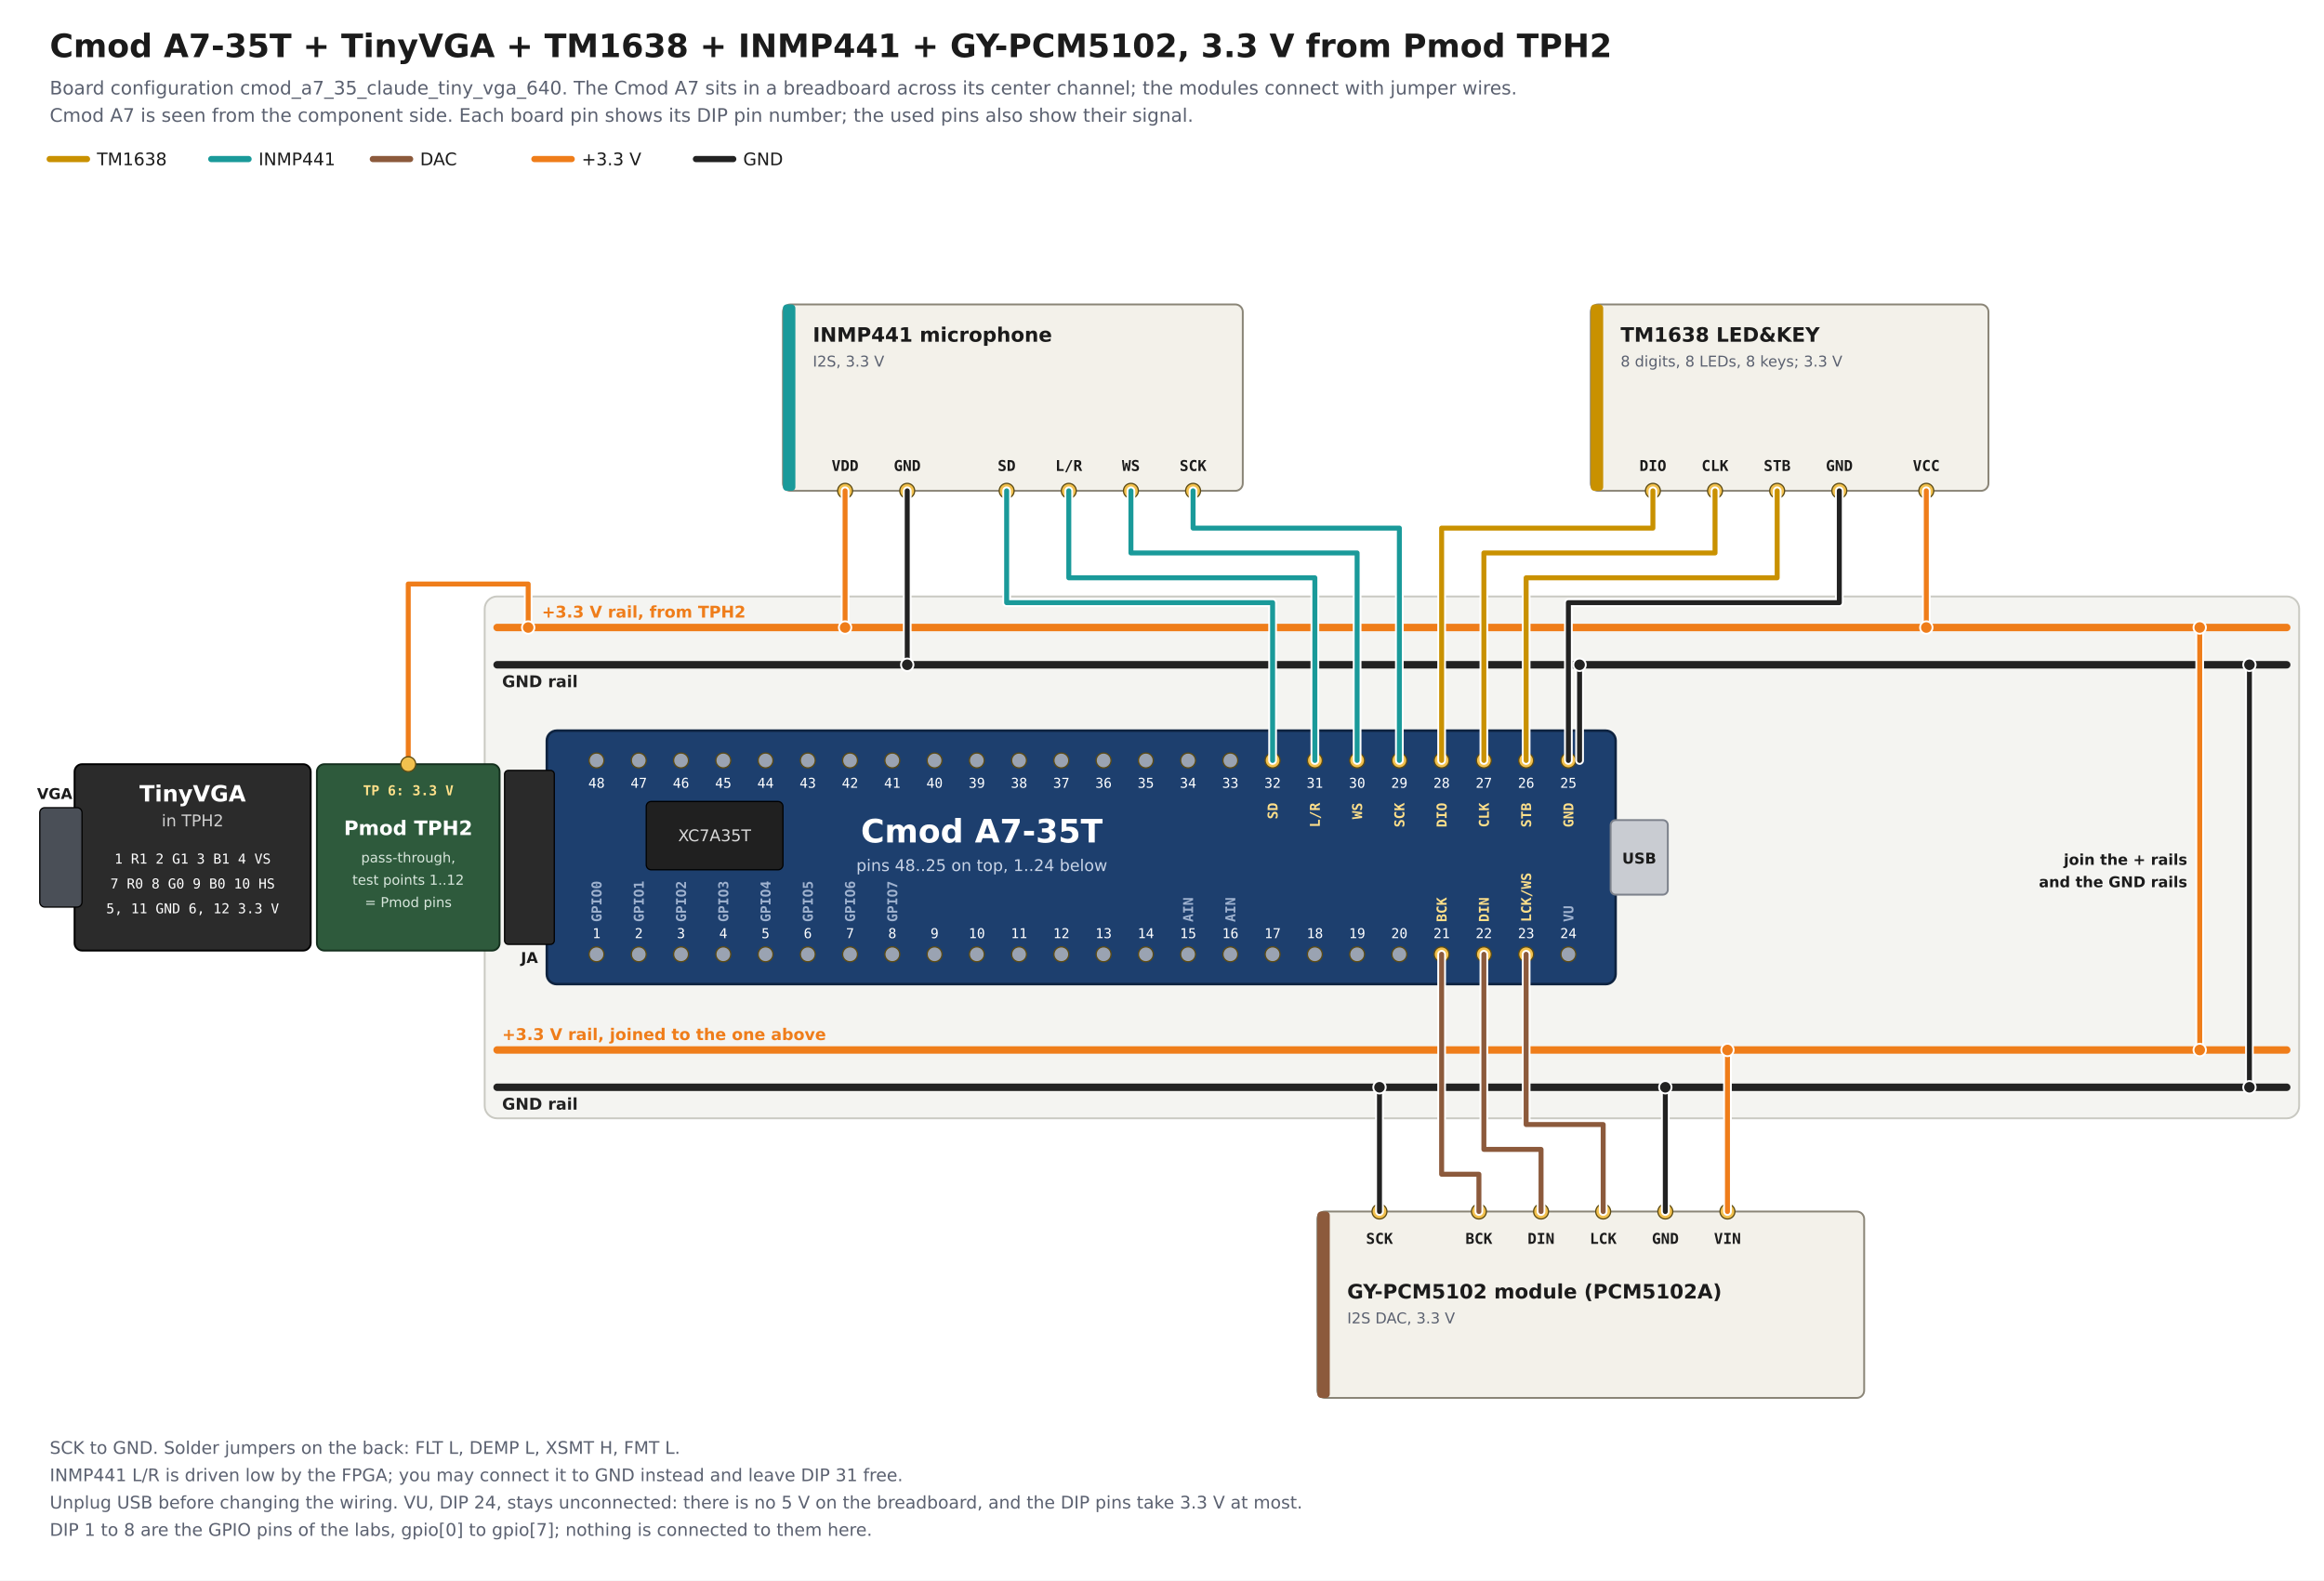
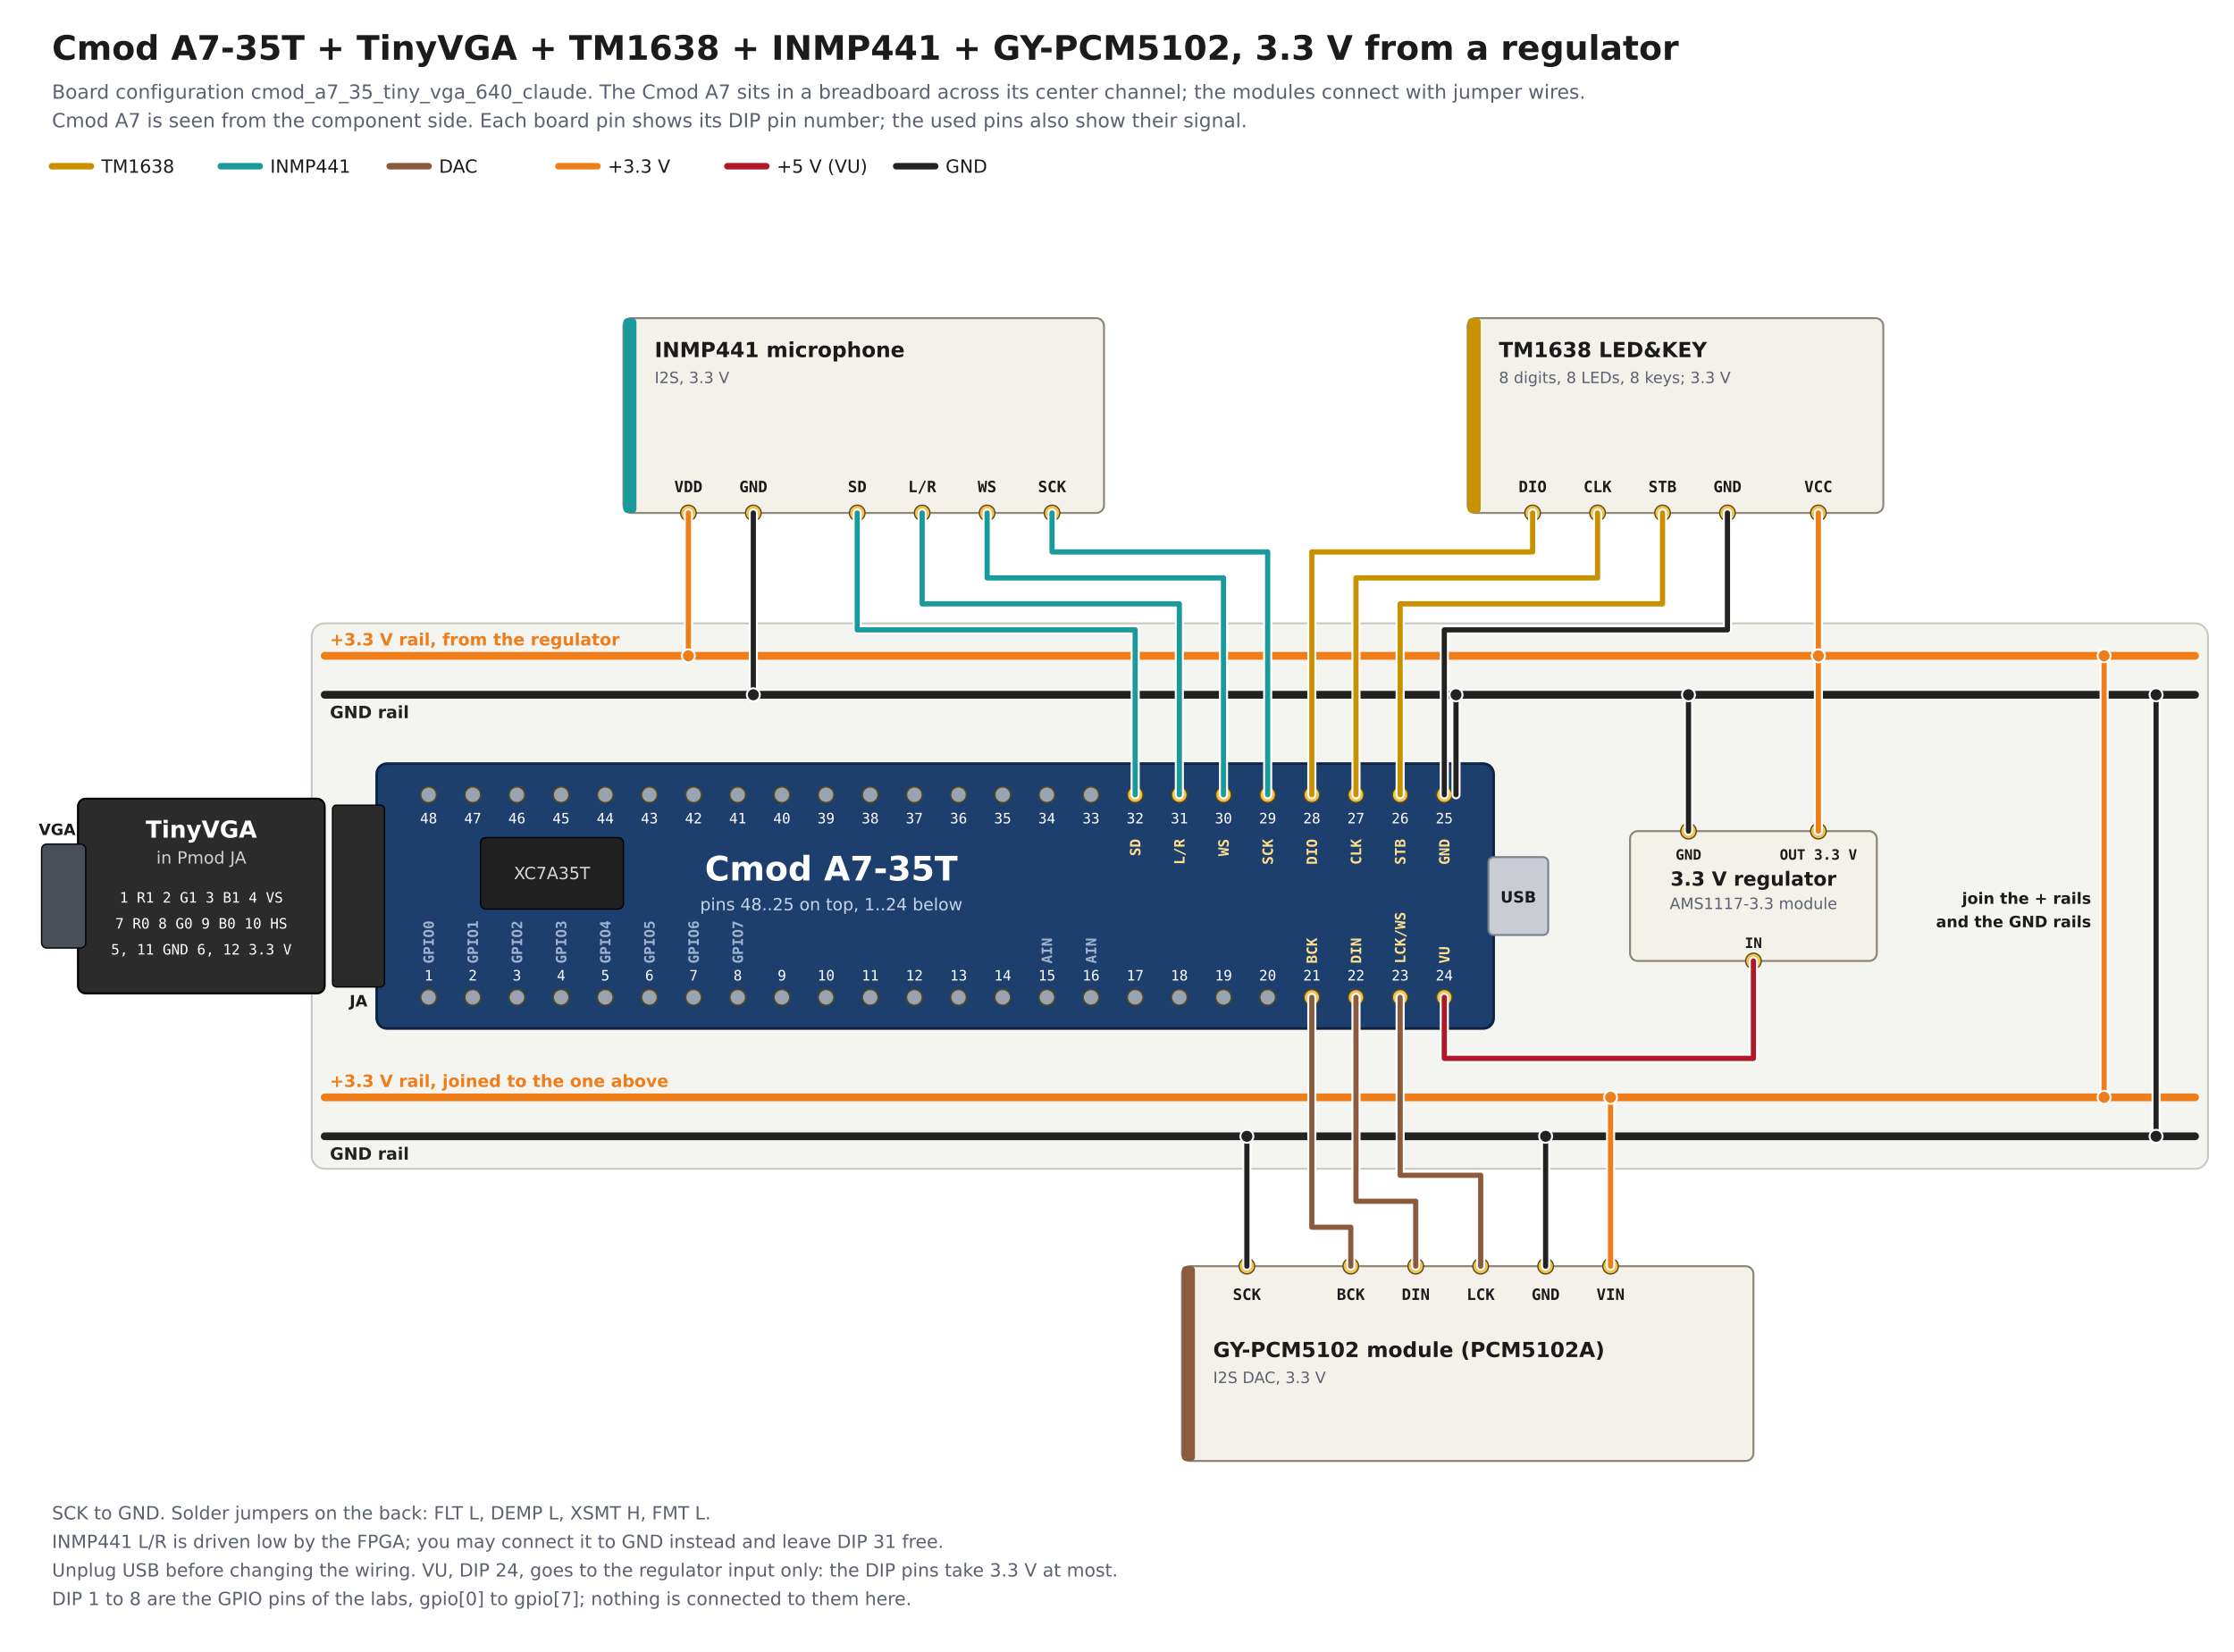
- <svg xmlns="http://www.w3.org/2000/svg" width="1870" height="1272" viewBox="0 0 1870 1272">
-   <rect width="1870" height="1272" fill="#ffffff" />
-   <text x="40" y="46" font-family="DejaVu Sans, Liberation Sans, Arial, sans-serif" font-size="26" font-weight="bold" fill="#1b1b1b" text-anchor="start">Cmod A7-35T + TinyVGA + TM1638 + INMP441 + GY-PCM5102, 3.3 V from Pmod TPH2</text>
-   <text x="40" y="76" font-family="DejaVu Sans, Liberation Sans, Arial, sans-serif" font-size="15" font-weight="normal" fill="#5b6170" text-anchor="start">Board configuration cmod_a7_35_claude_tiny_vga_640. The Cmod A7 sits in a breadboard across its center channel; the modules connect with jumper wires.</text>
+ <svg xmlns="http://www.w3.org/2000/svg" width="1720" height="1272" viewBox="0 0 1720 1272">
+   <rect width="1720" height="1272" fill="#ffffff" />
+   <text x="40" y="46" font-family="DejaVu Sans, Liberation Sans, Arial, sans-serif" font-size="26" font-weight="bold" fill="#1b1b1b" text-anchor="start">Cmod A7-35T + TinyVGA + TM1638 + INMP441 + GY-PCM5102, 3.3 V from a regulator</text>
+   <text x="40" y="76" font-family="DejaVu Sans, Liberation Sans, Arial, sans-serif" font-size="15" font-weight="normal" fill="#5b6170" text-anchor="start">Board configuration cmod_a7_35_tiny_vga_640_claude. The Cmod A7 sits in a breadboard across its center channel; the modules connect with jumper wires.</text>
  <text x="40" y="98" font-family="DejaVu Sans, Liberation Sans, Arial, sans-serif" font-size="15" font-weight="normal" fill="#5b6170" text-anchor="start">Cmod A7 is seen from the component side. Each board pin shows its DIP pin number; the used pins also show their signal.</text>
  <line x1="40" y1="128" x2="70" y2="128" stroke="#c99100" stroke-width="5" stroke-linecap="round" />
  <text x="78" y="133" font-family="DejaVu Sans, Liberation Sans, Arial, sans-serif" font-size="14" font-weight="normal" fill="#1b1b1b" text-anchor="start">TM1638</text>
  <line x1="170" y1="128" x2="200" y2="128" stroke="#1a9a9a" stroke-width="5" stroke-linecap="round" />
  <text x="208" y="133" font-family="DejaVu Sans, Liberation Sans, Arial, sans-serif" font-size="14" font-weight="normal" fill="#1b1b1b" text-anchor="start">INMP441</text>
  <line x1="300" y1="128" x2="330" y2="128" stroke="#8c5a3c" stroke-width="5" stroke-linecap="round" />
  <text x="338" y="133" font-family="DejaVu Sans, Liberation Sans, Arial, sans-serif" font-size="14" font-weight="normal" fill="#1b1b1b" text-anchor="start">DAC</text>
  <line x1="430" y1="128" x2="460" y2="128" stroke="#ef7d1a" stroke-width="5" stroke-linecap="round" />
  <text x="468" y="133" font-family="DejaVu Sans, Liberation Sans, Arial, sans-serif" font-size="14" font-weight="normal" fill="#1b1b1b" text-anchor="start">+3.3 V</text>
-   <line x1="560" y1="128" x2="590" y2="128" stroke="#222222" stroke-width="5" stroke-linecap="round" />
-   <text x="598" y="133" font-family="DejaVu Sans, Liberation Sans, Arial, sans-serif" font-size="14" font-weight="normal" fill="#1b1b1b" text-anchor="start">GND</text>
-   <g transform="translate(150 0)">
+   <line x1="560" y1="128" x2="590" y2="128" stroke="#b0182a" stroke-width="5" stroke-linecap="round" />
+   <text x="598" y="133" font-family="DejaVu Sans, Liberation Sans, Arial, sans-serif" font-size="14" font-weight="normal" fill="#1b1b1b" text-anchor="start">+5 V (VU)</text>
+   <line x1="690" y1="128" x2="720" y2="128" stroke="#222222" stroke-width="5" stroke-linecap="round" />
+   <text x="728" y="133" font-family="DejaVu Sans, Liberation Sans, Arial, sans-serif" font-size="14" font-weight="normal" fill="#1b1b1b" text-anchor="start">GND</text>
+   <g transform="translate(0 0)">
    <rect x="240" y="480" width="1460" height="420" rx="10" fill="#f4f4f1" stroke="#c9c9c2" stroke-width="1.5" />
-     <text x="286" y="497" font-family="DejaVu Sans, Liberation Sans, Arial, sans-serif" font-size="13" font-weight="bold" fill="#ef7d1a" text-anchor="start">+3.3 V rail, from TPH2</text>
+     <text x="254" y="497" font-family="DejaVu Sans, Liberation Sans, Arial, sans-serif" font-size="13" font-weight="bold" fill="#ef7d1a" text-anchor="start">+3.3 V rail, from the regulator</text>
    <text x="254" y="553" font-family="DejaVu Sans, Liberation Sans, Arial, sans-serif" font-size="13" font-weight="bold" fill="#222222" text-anchor="start">GND rail</text>
    <text x="254" y="837" font-family="DejaVu Sans, Liberation Sans, Arial, sans-serif" font-size="13" font-weight="bold" fill="#ef7d1a" text-anchor="start">+3.3 V rail, joined to the one above</text>
    <text x="254" y="893" font-family="DejaVu Sans, Liberation Sans, Arial, sans-serif" font-size="13" font-weight="bold" fill="#222222" text-anchor="start">GND rail</text>
    <line x1="250" y1="505" x2="1690" y2="505" stroke="#ef7d1a" stroke-width="6" stroke-linecap="round" />
    <line x1="250" y1="535" x2="1690" y2="535" stroke="#222222" stroke-width="6" stroke-linecap="round" />
    <line x1="250" y1="845" x2="1690" y2="845" stroke="#ef7d1a" stroke-width="6" stroke-linecap="round" />
    <line x1="250" y1="875" x2="1690" y2="875" stroke="#222222" stroke-width="6" stroke-linecap="round" />
    <rect x="290" y="588" width="860" height="204" rx="8" fill="#1d3f6e" stroke="#0e2340" stroke-width="2" />
    <rect x="1146" y="660" width="46" height="60" rx="4" fill="#c9ccd2" stroke="#7d828c" stroke-width="1.5" />
    <text x="1169" y="695" font-family="DejaVu Sans, Liberation Sans, Arial, sans-serif" font-size="12" font-weight="bold" fill="#1b1b1b" text-anchor="middle">USB</text>
    <rect x="370" y="645" width="110" height="55" rx="4" fill="#202020" stroke="#000000" stroke-width="1" />
    <text x="425" y="677" font-family="DejaVu Sans, Liberation Sans, Arial, sans-serif" font-size="13" font-weight="normal" fill="#d8d8d8" text-anchor="middle">XC7A35T</text>
    <text x="640" y="678" font-family="DejaVu Sans, Liberation Sans, Arial, sans-serif" font-size="26" font-weight="bold" fill="#ffffff" text-anchor="middle">Cmod A7-35T</text>
    <text x="640" y="701" font-family="DejaVu Sans, Liberation Sans, Arial, sans-serif" font-size="13" font-weight="normal" fill="#c7d3e6" text-anchor="middle">pins 48..25 on top, 1..24 below</text>
    <circle cx="330" cy="768" r="6" fill="#9aa3b2" stroke="#5c4a12" stroke-width="1" />
    <text x="330" y="755" font-family="DejaVu Sans Mono, Liberation Mono, monospace" font-size="11" font-weight="normal" fill="#ffffff" text-anchor="middle">1</text>
    <text x="334" y="742" font-family="DejaVu Sans Mono, Liberation Mono, monospace" font-size="11" font-weight="bold" fill="#9fb2cf" text-anchor="start" transform="rotate(-90 334 742)">GPIO0</text>
    <circle cx="364" cy="768" r="6" fill="#9aa3b2" stroke="#5c4a12" stroke-width="1" />
    <text x="364" y="755" font-family="DejaVu Sans Mono, Liberation Mono, monospace" font-size="11" font-weight="normal" fill="#ffffff" text-anchor="middle">2</text>
    <text x="368" y="742" font-family="DejaVu Sans Mono, Liberation Mono, monospace" font-size="11" font-weight="bold" fill="#9fb2cf" text-anchor="start" transform="rotate(-90 368 742)">GPIO1</text>
    <circle cx="398" cy="768" r="6" fill="#9aa3b2" stroke="#5c4a12" stroke-width="1" />
    <text x="398" y="755" font-family="DejaVu Sans Mono, Liberation Mono, monospace" font-size="11" font-weight="normal" fill="#ffffff" text-anchor="middle">3</text>
    <text x="402" y="742" font-family="DejaVu Sans Mono, Liberation Mono, monospace" font-size="11" font-weight="bold" fill="#9fb2cf" text-anchor="start" transform="rotate(-90 402 742)">GPIO2</text>
    <circle cx="432" cy="768" r="6" fill="#9aa3b2" stroke="#5c4a12" stroke-width="1" />
    <text x="432" y="755" font-family="DejaVu Sans Mono, Liberation Mono, monospace" font-size="11" font-weight="normal" fill="#ffffff" text-anchor="middle">4</text>
    <text x="436" y="742" font-family="DejaVu Sans Mono, Liberation Mono, monospace" font-size="11" font-weight="bold" fill="#9fb2cf" text-anchor="start" transform="rotate(-90 436 742)">GPIO3</text>
    <circle cx="466" cy="768" r="6" fill="#9aa3b2" stroke="#5c4a12" stroke-width="1" />
    <text x="466" y="755" font-family="DejaVu Sans Mono, Liberation Mono, monospace" font-size="11" font-weight="normal" fill="#ffffff" text-anchor="middle">5</text>
    <text x="470" y="742" font-family="DejaVu Sans Mono, Liberation Mono, monospace" font-size="11" font-weight="bold" fill="#9fb2cf" text-anchor="start" transform="rotate(-90 470 742)">GPIO4</text>
    <circle cx="500" cy="768" r="6" fill="#9aa3b2" stroke="#5c4a12" stroke-width="1" />
    <text x="500" y="755" font-family="DejaVu Sans Mono, Liberation Mono, monospace" font-size="11" font-weight="normal" fill="#ffffff" text-anchor="middle">6</text>
    <text x="504" y="742" font-family="DejaVu Sans Mono, Liberation Mono, monospace" font-size="11" font-weight="bold" fill="#9fb2cf" text-anchor="start" transform="rotate(-90 504 742)">GPIO5</text>
    <circle cx="534" cy="768" r="6" fill="#9aa3b2" stroke="#5c4a12" stroke-width="1" />
    <text x="534" y="755" font-family="DejaVu Sans Mono, Liberation Mono, monospace" font-size="11" font-weight="normal" fill="#ffffff" text-anchor="middle">7</text>
    <text x="538" y="742" font-family="DejaVu Sans Mono, Liberation Mono, monospace" font-size="11" font-weight="bold" fill="#9fb2cf" text-anchor="start" transform="rotate(-90 538 742)">GPIO6</text>
    <circle cx="568" cy="768" r="6" fill="#9aa3b2" stroke="#5c4a12" stroke-width="1" />
    <text x="568" y="755" font-family="DejaVu Sans Mono, Liberation Mono, monospace" font-size="11" font-weight="normal" fill="#ffffff" text-anchor="middle">8</text>
    <text x="572" y="742" font-family="DejaVu Sans Mono, Liberation Mono, monospace" font-size="11" font-weight="bold" fill="#9fb2cf" text-anchor="start" transform="rotate(-90 572 742)">GPIO7</text>
    <circle cx="602" cy="768" r="6" fill="#9aa3b2" stroke="#5c4a12" stroke-width="1" />
    <text x="602" y="755" font-family="DejaVu Sans Mono, Liberation Mono, monospace" font-size="11" font-weight="normal" fill="#ffffff" text-anchor="middle">9</text>
    <circle cx="636" cy="768" r="6" fill="#9aa3b2" stroke="#5c4a12" stroke-width="1" />
    <text x="636" y="755" font-family="DejaVu Sans Mono, Liberation Mono, monospace" font-size="11" font-weight="normal" fill="#ffffff" text-anchor="middle">10</text>
    <circle cx="670" cy="768" r="6" fill="#9aa3b2" stroke="#5c4a12" stroke-width="1" />
    <text x="670" y="755" font-family="DejaVu Sans Mono, Liberation Mono, monospace" font-size="11" font-weight="normal" fill="#ffffff" text-anchor="middle">11</text>
    <circle cx="704" cy="768" r="6" fill="#9aa3b2" stroke="#5c4a12" stroke-width="1" />
    <text x="704" y="755" font-family="DejaVu Sans Mono, Liberation Mono, monospace" font-size="11" font-weight="normal" fill="#ffffff" text-anchor="middle">12</text>
    <circle cx="738" cy="768" r="6" fill="#9aa3b2" stroke="#5c4a12" stroke-width="1" />
    <text x="738" y="755" font-family="DejaVu Sans Mono, Liberation Mono, monospace" font-size="11" font-weight="normal" fill="#ffffff" text-anchor="middle">13</text>
    <circle cx="772" cy="768" r="6" fill="#9aa3b2" stroke="#5c4a12" stroke-width="1" />
    <text x="772" y="755" font-family="DejaVu Sans Mono, Liberation Mono, monospace" font-size="11" font-weight="normal" fill="#ffffff" text-anchor="middle">14</text>
    <circle cx="806" cy="768" r="6" fill="#9aa3b2" stroke="#5c4a12" stroke-width="1" />
    <text x="806" y="755" font-family="DejaVu Sans Mono, Liberation Mono, monospace" font-size="11" font-weight="normal" fill="#ffffff" text-anchor="middle">15</text>
    <text x="810" y="742" font-family="DejaVu Sans Mono, Liberation Mono, monospace" font-size="11" font-weight="bold" fill="#9fb2cf" text-anchor="start" transform="rotate(-90 810 742)">AIN</text>
    <circle cx="840" cy="768" r="6" fill="#9aa3b2" stroke="#5c4a12" stroke-width="1" />
    <text x="840" y="755" font-family="DejaVu Sans Mono, Liberation Mono, monospace" font-size="11" font-weight="normal" fill="#ffffff" text-anchor="middle">16</text>
    <text x="844" y="742" font-family="DejaVu Sans Mono, Liberation Mono, monospace" font-size="11" font-weight="bold" fill="#9fb2cf" text-anchor="start" transform="rotate(-90 844 742)">AIN</text>
    <circle cx="874" cy="768" r="6" fill="#9aa3b2" stroke="#5c4a12" stroke-width="1" />
    <text x="874" y="755" font-family="DejaVu Sans Mono, Liberation Mono, monospace" font-size="11" font-weight="normal" fill="#ffffff" text-anchor="middle">17</text>
    <circle cx="908" cy="768" r="6" fill="#9aa3b2" stroke="#5c4a12" stroke-width="1" />
    <text x="908" y="755" font-family="DejaVu Sans Mono, Liberation Mono, monospace" font-size="11" font-weight="normal" fill="#ffffff" text-anchor="middle">18</text>
    <circle cx="942" cy="768" r="6" fill="#9aa3b2" stroke="#5c4a12" stroke-width="1" />
    <text x="942" y="755" font-family="DejaVu Sans Mono, Liberation Mono, monospace" font-size="11" font-weight="normal" fill="#ffffff" text-anchor="middle">19</text>
    <circle cx="976" cy="768" r="6" fill="#9aa3b2" stroke="#5c4a12" stroke-width="1" />
    <text x="976" y="755" font-family="DejaVu Sans Mono, Liberation Mono, monospace" font-size="11" font-weight="normal" fill="#ffffff" text-anchor="middle">20</text>
    <circle cx="1010" cy="768" r="6" fill="#f2c14e" stroke="#5c4a12" stroke-width="1" />
    <text x="1010" y="755" font-family="DejaVu Sans Mono, Liberation Mono, monospace" font-size="11" font-weight="normal" fill="#ffffff" text-anchor="middle">21</text>
    <text x="1014" y="742" font-family="DejaVu Sans Mono, Liberation Mono, monospace" font-size="11" font-weight="bold" fill="#ffe08a" text-anchor="start" transform="rotate(-90 1014 742)">BCK</text>
    <circle cx="1044" cy="768" r="6" fill="#f2c14e" stroke="#5c4a12" stroke-width="1" />
    <text x="1044" y="755" font-family="DejaVu Sans Mono, Liberation Mono, monospace" font-size="11" font-weight="normal" fill="#ffffff" text-anchor="middle">22</text>
    <text x="1048" y="742" font-family="DejaVu Sans Mono, Liberation Mono, monospace" font-size="11" font-weight="bold" fill="#ffe08a" text-anchor="start" transform="rotate(-90 1048 742)">DIN</text>
    <circle cx="1078" cy="768" r="6" fill="#f2c14e" stroke="#5c4a12" stroke-width="1" />
    <text x="1078" y="755" font-family="DejaVu Sans Mono, Liberation Mono, monospace" font-size="11" font-weight="normal" fill="#ffffff" text-anchor="middle">23</text>
    <text x="1082" y="742" font-family="DejaVu Sans Mono, Liberation Mono, monospace" font-size="11" font-weight="bold" fill="#ffe08a" text-anchor="start" transform="rotate(-90 1082 742)">LCK/WS</text>
-     <circle cx="1112" cy="768" r="6" fill="#9aa3b2" stroke="#5c4a12" stroke-width="1" />
+     <circle cx="1112" cy="768" r="6" fill="#f2c14e" stroke="#5c4a12" stroke-width="1" />
    <text x="1112" y="755" font-family="DejaVu Sans Mono, Liberation Mono, monospace" font-size="11" font-weight="normal" fill="#ffffff" text-anchor="middle">24</text>
-     <text x="1116" y="742" font-family="DejaVu Sans Mono, Liberation Mono, monospace" font-size="11" font-weight="bold" fill="#9fb2cf" text-anchor="start" transform="rotate(-90 1116 742)">VU</text>
+     <text x="1116" y="742" font-family="DejaVu Sans Mono, Liberation Mono, monospace" font-size="11" font-weight="bold" fill="#ffe08a" text-anchor="start" transform="rotate(-90 1116 742)">VU</text>
    <circle cx="1112" cy="612" r="6" fill="#f2c14e" stroke="#5c4a12" stroke-width="1" />
    <text x="1112" y="634" font-family="DejaVu Sans Mono, Liberation Mono, monospace" font-size="11" font-weight="normal" fill="#ffffff" text-anchor="middle">25</text>
    <text x="1116" y="646" font-family="DejaVu Sans Mono, Liberation Mono, monospace" font-size="11" font-weight="bold" fill="#ffe08a" text-anchor="end" transform="rotate(-90 1116 646)">GND</text>
    <circle cx="1078" cy="612" r="6" fill="#f2c14e" stroke="#5c4a12" stroke-width="1" />
    <text x="1078" y="634" font-family="DejaVu Sans Mono, Liberation Mono, monospace" font-size="11" font-weight="normal" fill="#ffffff" text-anchor="middle">26</text>
    <text x="1082" y="646" font-family="DejaVu Sans Mono, Liberation Mono, monospace" font-size="11" font-weight="bold" fill="#ffe08a" text-anchor="end" transform="rotate(-90 1082 646)">STB</text>
    <circle cx="1044" cy="612" r="6" fill="#f2c14e" stroke="#5c4a12" stroke-width="1" />
    <text x="1044" y="634" font-family="DejaVu Sans Mono, Liberation Mono, monospace" font-size="11" font-weight="normal" fill="#ffffff" text-anchor="middle">27</text>
    <text x="1048" y="646" font-family="DejaVu Sans Mono, Liberation Mono, monospace" font-size="11" font-weight="bold" fill="#ffe08a" text-anchor="end" transform="rotate(-90 1048 646)">CLK</text>
    <circle cx="1010" cy="612" r="6" fill="#f2c14e" stroke="#5c4a12" stroke-width="1" />
    <text x="1010" y="634" font-family="DejaVu Sans Mono, Liberation Mono, monospace" font-size="11" font-weight="normal" fill="#ffffff" text-anchor="middle">28</text>
    <text x="1014" y="646" font-family="DejaVu Sans Mono, Liberation Mono, monospace" font-size="11" font-weight="bold" fill="#ffe08a" text-anchor="end" transform="rotate(-90 1014 646)">DIO</text>
    <circle cx="976" cy="612" r="6" fill="#f2c14e" stroke="#5c4a12" stroke-width="1" />
    <text x="976" y="634" font-family="DejaVu Sans Mono, Liberation Mono, monospace" font-size="11" font-weight="normal" fill="#ffffff" text-anchor="middle">29</text>
    <text x="980" y="646" font-family="DejaVu Sans Mono, Liberation Mono, monospace" font-size="11" font-weight="bold" fill="#ffe08a" text-anchor="end" transform="rotate(-90 980 646)">SCK</text>
    <circle cx="942" cy="612" r="6" fill="#f2c14e" stroke="#5c4a12" stroke-width="1" />
    <text x="942" y="634" font-family="DejaVu Sans Mono, Liberation Mono, monospace" font-size="11" font-weight="normal" fill="#ffffff" text-anchor="middle">30</text>
    <text x="946" y="646" font-family="DejaVu Sans Mono, Liberation Mono, monospace" font-size="11" font-weight="bold" fill="#ffe08a" text-anchor="end" transform="rotate(-90 946 646)">WS</text>
    <circle cx="908" cy="612" r="6" fill="#f2c14e" stroke="#5c4a12" stroke-width="1" />
    <text x="908" y="634" font-family="DejaVu Sans Mono, Liberation Mono, monospace" font-size="11" font-weight="normal" fill="#ffffff" text-anchor="middle">31</text>
    <text x="912" y="646" font-family="DejaVu Sans Mono, Liberation Mono, monospace" font-size="11" font-weight="bold" fill="#ffe08a" text-anchor="end" transform="rotate(-90 912 646)">L/R</text>
    <circle cx="874" cy="612" r="6" fill="#f2c14e" stroke="#5c4a12" stroke-width="1" />
    <text x="874" y="634" font-family="DejaVu Sans Mono, Liberation Mono, monospace" font-size="11" font-weight="normal" fill="#ffffff" text-anchor="middle">32</text>
    <text x="878" y="646" font-family="DejaVu Sans Mono, Liberation Mono, monospace" font-size="11" font-weight="bold" fill="#ffe08a" text-anchor="end" transform="rotate(-90 878 646)">SD</text>
    <circle cx="840" cy="612" r="6" fill="#9aa3b2" stroke="#5c4a12" stroke-width="1" />
    <text x="840" y="634" font-family="DejaVu Sans Mono, Liberation Mono, monospace" font-size="11" font-weight="normal" fill="#ffffff" text-anchor="middle">33</text>
    <circle cx="806" cy="612" r="6" fill="#9aa3b2" stroke="#5c4a12" stroke-width="1" />
    <text x="806" y="634" font-family="DejaVu Sans Mono, Liberation Mono, monospace" font-size="11" font-weight="normal" fill="#ffffff" text-anchor="middle">34</text>
    <circle cx="772" cy="612" r="6" fill="#9aa3b2" stroke="#5c4a12" stroke-width="1" />
    <text x="772" y="634" font-family="DejaVu Sans Mono, Liberation Mono, monospace" font-size="11" font-weight="normal" fill="#ffffff" text-anchor="middle">35</text>
    <circle cx="738" cy="612" r="6" fill="#9aa3b2" stroke="#5c4a12" stroke-width="1" />
    <text x="738" y="634" font-family="DejaVu Sans Mono, Liberation Mono, monospace" font-size="11" font-weight="normal" fill="#ffffff" text-anchor="middle">36</text>
    <circle cx="704" cy="612" r="6" fill="#9aa3b2" stroke="#5c4a12" stroke-width="1" />
    <text x="704" y="634" font-family="DejaVu Sans Mono, Liberation Mono, monospace" font-size="11" font-weight="normal" fill="#ffffff" text-anchor="middle">37</text>
    <circle cx="670" cy="612" r="6" fill="#9aa3b2" stroke="#5c4a12" stroke-width="1" />
    <text x="670" y="634" font-family="DejaVu Sans Mono, Liberation Mono, monospace" font-size="11" font-weight="normal" fill="#ffffff" text-anchor="middle">38</text>
    <circle cx="636" cy="612" r="6" fill="#9aa3b2" stroke="#5c4a12" stroke-width="1" />
    <text x="636" y="634" font-family="DejaVu Sans Mono, Liberation Mono, monospace" font-size="11" font-weight="normal" fill="#ffffff" text-anchor="middle">39</text>
    <circle cx="602" cy="612" r="6" fill="#9aa3b2" stroke="#5c4a12" stroke-width="1" />
    <text x="602" y="634" font-family="DejaVu Sans Mono, Liberation Mono, monospace" font-size="11" font-weight="normal" fill="#ffffff" text-anchor="middle">40</text>
    <circle cx="568" cy="612" r="6" fill="#9aa3b2" stroke="#5c4a12" stroke-width="1" />
    <text x="568" y="634" font-family="DejaVu Sans Mono, Liberation Mono, monospace" font-size="11" font-weight="normal" fill="#ffffff" text-anchor="middle">41</text>
    <circle cx="534" cy="612" r="6" fill="#9aa3b2" stroke="#5c4a12" stroke-width="1" />
    <text x="534" y="634" font-family="DejaVu Sans Mono, Liberation Mono, monospace" font-size="11" font-weight="normal" fill="#ffffff" text-anchor="middle">42</text>
    <circle cx="500" cy="612" r="6" fill="#9aa3b2" stroke="#5c4a12" stroke-width="1" />
    <text x="500" y="634" font-family="DejaVu Sans Mono, Liberation Mono, monospace" font-size="11" font-weight="normal" fill="#ffffff" text-anchor="middle">43</text>
    <circle cx="466" cy="612" r="6" fill="#9aa3b2" stroke="#5c4a12" stroke-width="1" />
    <text x="466" y="634" font-family="DejaVu Sans Mono, Liberation Mono, monospace" font-size="11" font-weight="normal" fill="#ffffff" text-anchor="middle">44</text>
    <circle cx="432" cy="612" r="6" fill="#9aa3b2" stroke="#5c4a12" stroke-width="1" />
    <text x="432" y="634" font-family="DejaVu Sans Mono, Liberation Mono, monospace" font-size="11" font-weight="normal" fill="#ffffff" text-anchor="middle">45</text>
    <circle cx="398" cy="612" r="6" fill="#9aa3b2" stroke="#5c4a12" stroke-width="1" />
    <text x="398" y="634" font-family="DejaVu Sans Mono, Liberation Mono, monospace" font-size="11" font-weight="normal" fill="#ffffff" text-anchor="middle">46</text>
    <circle cx="364" cy="612" r="6" fill="#9aa3b2" stroke="#5c4a12" stroke-width="1" />
    <text x="364" y="634" font-family="DejaVu Sans Mono, Liberation Mono, monospace" font-size="11" font-weight="normal" fill="#ffffff" text-anchor="middle">47</text>
    <circle cx="330" cy="612" r="6" fill="#9aa3b2" stroke="#5c4a12" stroke-width="1" />
    <text x="330" y="634" font-family="DejaVu Sans Mono, Liberation Mono, monospace" font-size="11" font-weight="normal" fill="#ffffff" text-anchor="middle">48</text>
    <rect x="256" y="620" width="40" height="140" rx="3" fill="#2a2a2a" stroke="#000000" stroke-width="1" />
    <text x="276" y="775" font-family="DejaVu Sans, Liberation Sans, Arial, sans-serif" font-size="12" font-weight="bold" fill="#1b1b1b" text-anchor="middle">JA</text>
-     <rect x="105" y="615" width="147" height="150" rx="6" fill="#2e5a3c" stroke="#14301e" stroke-width="1.5" />
-     <text x="178.5" y="640" font-family="DejaVu Sans Mono, Liberation Mono, monospace" font-size="11" font-weight="bold" fill="#ffe08a" text-anchor="middle">TP 6: 3.3 V</text>
-     <text x="178.5" y="672" font-family="DejaVu Sans, Liberation Sans, Arial, sans-serif" font-size="16" font-weight="bold" fill="#ffffff" text-anchor="middle">Pmod TPH2</text>
-     <text x="178.5" y="694" font-family="DejaVu Sans, Liberation Sans, Arial, sans-serif" font-size="11" font-weight="normal" fill="#d8e6dc" text-anchor="middle">pass-through,</text>
-     <text x="178.5" y="712" font-family="DejaVu Sans, Liberation Sans, Arial, sans-serif" font-size="11" font-weight="normal" fill="#d8e6dc" text-anchor="middle">test points 1..12</text>
-     <text x="178.5" y="730" font-family="DejaVu Sans, Liberation Sans, Arial, sans-serif" font-size="11" font-weight="normal" fill="#d8e6dc" text-anchor="middle">= Pmod pins</text>
-     <polyline points="178.5,615 178.5,470 275,470 275,505" fill="none" stroke="#ffffff" stroke-width="7" stroke-linejoin="round" stroke-linecap="round" />
-     <polyline points="178.5,615 178.5,470 275,470 275,505" fill="none" stroke="#ef7d1a" stroke-width="4" stroke-linejoin="round" stroke-linecap="round" />
-     <circle cx="178.5" cy="615" r="6" fill="#f2c14e" stroke="#5c4a12" stroke-width="1" />
-     <circle cx="275" cy="505" r="5" fill="#ef7d1a" stroke="#ffffff" stroke-width="1.5" />
-     <rect x="-90" y="615" width="190" height="150" rx="6" fill="#2b2b2b" stroke="#000000" stroke-width="1.5" />
-     <rect x="-118" y="650" width="34" height="80" rx="4" fill="#4a4f57" stroke="#000000" stroke-width="1" />
-     <text x="5" y="645" font-family="DejaVu Sans, Liberation Sans, Arial, sans-serif" font-size="18" font-weight="bold" fill="#ffffff" text-anchor="middle">TinyVGA</text>
-     <text x="5" y="665" font-family="DejaVu Sans, Liberation Sans, Arial, sans-serif" font-size="13" font-weight="normal" fill="#d0d0d0" text-anchor="middle">in TPH2</text>
-     <text x="5" y="695" font-family="DejaVu Sans Mono, Liberation Mono, monospace" font-size="11" font-weight="normal" fill="#ffffff" text-anchor="middle">1 R1  2 G1  3 B1  4 VS</text>
-     <text x="5" y="715" font-family="DejaVu Sans Mono, Liberation Mono, monospace" font-size="11" font-weight="normal" fill="#ffffff" text-anchor="middle">7 R0  8 G0  9 B0 10 HS</text>
-     <text x="5" y="735" font-family="DejaVu Sans Mono, Liberation Mono, monospace" font-size="11" font-weight="normal" fill="#ffffff" text-anchor="middle">5, 11 GND   6, 12 3.3 V</text>
-     <text x="-106" y="643" font-family="DejaVu Sans, Liberation Sans, Arial, sans-serif" font-size="12" font-weight="bold" fill="#1b1b1b" text-anchor="middle">VGA</text>
+     <rect x="60" y="615" width="190" height="150" rx="6" fill="#2b2b2b" stroke="#000000" stroke-width="1.5" />
+     <rect x="32" y="650" width="34" height="80" rx="4" fill="#4a4f57" stroke="#000000" stroke-width="1" />
+     <text x="155" y="645" font-family="DejaVu Sans, Liberation Sans, Arial, sans-serif" font-size="18" font-weight="bold" fill="#ffffff" text-anchor="middle">TinyVGA</text>
+     <text x="155" y="665" font-family="DejaVu Sans, Liberation Sans, Arial, sans-serif" font-size="13" font-weight="normal" fill="#d0d0d0" text-anchor="middle">in Pmod JA</text>
+     <text x="155" y="695" font-family="DejaVu Sans Mono, Liberation Mono, monospace" font-size="11" font-weight="normal" fill="#ffffff" text-anchor="middle">1 R1  2 G1  3 B1  4 VS</text>
+     <text x="155" y="715" font-family="DejaVu Sans Mono, Liberation Mono, monospace" font-size="11" font-weight="normal" fill="#ffffff" text-anchor="middle">7 R0  8 G0  9 B0 10 HS</text>
+     <text x="155" y="735" font-family="DejaVu Sans Mono, Liberation Mono, monospace" font-size="11" font-weight="normal" fill="#ffffff" text-anchor="middle">5, 11 GND   6, 12 3.3 V</text>
+     <text x="44" y="643" font-family="DejaVu Sans, Liberation Sans, Arial, sans-serif" font-size="12" font-weight="bold" fill="#1b1b1b" text-anchor="middle">VGA</text>
    <polyline points="1121,612 1121,535" fill="none" stroke="#ffffff" stroke-width="7" stroke-linejoin="round" stroke-linecap="round" />
    <polyline points="1121,612 1121,535" fill="none" stroke="#222222" stroke-width="4" stroke-linejoin="round" stroke-linecap="round" />
    <circle cx="1121" cy="535" r="5" fill="#222222" stroke="#ffffff" stroke-width="1.5" />
    <polyline points="1620,505 1620,845" fill="none" stroke="#ffffff" stroke-width="7" stroke-linejoin="round" stroke-linecap="round" />
    <polyline points="1620,505 1620,845" fill="none" stroke="#ef7d1a" stroke-width="4" stroke-linejoin="round" stroke-linecap="round" />
    <circle cx="1620" cy="505" r="5" fill="#ef7d1a" stroke="#ffffff" stroke-width="1.5" />
    <circle cx="1620" cy="845" r="5" fill="#ef7d1a" stroke="#ffffff" stroke-width="1.5" />
    <polyline points="1660,535 1660,875" fill="none" stroke="#ffffff" stroke-width="7" stroke-linejoin="round" stroke-linecap="round" />
    <polyline points="1660,535 1660,875" fill="none" stroke="#222222" stroke-width="4" stroke-linejoin="round" stroke-linecap="round" />
    <circle cx="1660" cy="535" r="5" fill="#222222" stroke="#ffffff" stroke-width="1.5" />
    <circle cx="1660" cy="875" r="5" fill="#222222" stroke="#ffffff" stroke-width="1.5" />
    <text x="1610" y="696" font-family="DejaVu Sans, Liberation Sans, Arial, sans-serif" font-size="12" font-weight="bold" fill="#1b1b1b" text-anchor="end">join the + rails</text>
    <text x="1610" y="714" font-family="DejaVu Sans, Liberation Sans, Arial, sans-serif" font-size="12" font-weight="bold" fill="#1b1b1b" text-anchor="end">and the GND rails</text>
+     <rect x="1255" y="640" width="190" height="100" rx="6" fill="#f3f1ea" stroke="#8a8577" stroke-width="1.5" />
+     <text x="1350.0" y="682" font-family="DejaVu Sans, Liberation Sans, Arial, sans-serif" font-size="15" font-weight="bold" fill="#1b1b1b" text-anchor="middle">3.3 V regulator</text>
+     <text x="1350.0" y="700" font-family="DejaVu Sans, Liberation Sans, Arial, sans-serif" font-size="12" font-weight="normal" fill="#5b6170" text-anchor="middle">AMS1117-3.3 module</text>
+     <circle cx="1300" cy="640" r="6" fill="#f2c14e" stroke="#5c4a12" stroke-width="1" />
+     <text x="1300" y="662" font-family="DejaVu Sans Mono, Liberation Mono, monospace" font-size="11" font-weight="bold" fill="#1b1b1b" text-anchor="middle">GND</text>
+     <circle cx="1400" cy="640" r="6" fill="#f2c14e" stroke="#5c4a12" stroke-width="1" />
+     <text x="1400" y="662" font-family="DejaVu Sans Mono, Liberation Mono, monospace" font-size="11" font-weight="bold" fill="#1b1b1b" text-anchor="middle">OUT 3.3 V</text>
+     <circle cx="1350" cy="740" r="6" fill="#f2c14e" stroke="#5c4a12" stroke-width="1" />
+     <text x="1350" y="730" font-family="DejaVu Sans Mono, Liberation Mono, monospace" font-size="11" font-weight="bold" fill="#1b1b1b" text-anchor="middle">IN</text>
+     <polyline points="1300,640 1300,535" fill="none" stroke="#ffffff" stroke-width="7" stroke-linejoin="round" stroke-linecap="round" />
+     <polyline points="1300,640 1300,535" fill="none" stroke="#222222" stroke-width="4" stroke-linejoin="round" stroke-linecap="round" />
+     <circle cx="1300" cy="535" r="5" fill="#222222" stroke="#ffffff" stroke-width="1.5" />
+     <polyline points="1400,640 1400,505" fill="none" stroke="#ffffff" stroke-width="7" stroke-linejoin="round" stroke-linecap="round" />
+     <polyline points="1400,640 1400,505" fill="none" stroke="#ef7d1a" stroke-width="4" stroke-linejoin="round" stroke-linecap="round" />
+     <circle cx="1400" cy="505" r="5" fill="#ef7d1a" stroke="#ffffff" stroke-width="1.5" />
+     <polyline points="1112,768 1112,815 1350,815 1350,740" fill="none" stroke="#ffffff" stroke-width="7" stroke-linejoin="round" stroke-linecap="round" />
+     <polyline points="1112,768 1112,815 1350,815 1350,740" fill="none" stroke="#b0182a" stroke-width="4" stroke-linejoin="round" stroke-linecap="round" />
    <rect x="480" y="245" width="370" height="150" rx="6" fill="#f3f1ea" stroke="#8a8577" stroke-width="1.5" />
    <rect x="480" y="245" width="10" height="150" rx="3" fill="#1a9a9a" stroke="none" stroke-width="1" />
    <text x="504" y="275" font-family="DejaVu Sans, Liberation Sans, Arial, sans-serif" font-size="16" font-weight="bold" fill="#1b1b1b" text-anchor="start">INMP441 microphone</text>
    <text x="504" y="295" font-family="DejaVu Sans, Liberation Sans, Arial, sans-serif" font-size="12" font-weight="normal" fill="#5b6170" text-anchor="start">I2S, 3.3 V</text>
    <circle cx="530" cy="395" r="6" fill="#f2c14e" stroke="#5c4a12" stroke-width="1" />
    <text x="530" y="379" font-family="DejaVu Sans Mono, Liberation Mono, monospace" font-size="12" font-weight="bold" fill="#1b1b1b" text-anchor="middle">VDD</text>
    <circle cx="580" cy="395" r="6" fill="#f2c14e" stroke="#5c4a12" stroke-width="1" />
    <text x="580" y="379" font-family="DejaVu Sans Mono, Liberation Mono, monospace" font-size="12" font-weight="bold" fill="#1b1b1b" text-anchor="middle">GND</text>
    <circle cx="660" cy="395" r="6" fill="#f2c14e" stroke="#5c4a12" stroke-width="1" />
    <text x="660" y="379" font-family="DejaVu Sans Mono, Liberation Mono, monospace" font-size="12" font-weight="bold" fill="#1b1b1b" text-anchor="middle">SD</text>
    <circle cx="710" cy="395" r="6" fill="#f2c14e" stroke="#5c4a12" stroke-width="1" />
    <text x="710" y="379" font-family="DejaVu Sans Mono, Liberation Mono, monospace" font-size="12" font-weight="bold" fill="#1b1b1b" text-anchor="middle">L/R</text>
    <circle cx="760" cy="395" r="6" fill="#f2c14e" stroke="#5c4a12" stroke-width="1" />
    <text x="760" y="379" font-family="DejaVu Sans Mono, Liberation Mono, monospace" font-size="12" font-weight="bold" fill="#1b1b1b" text-anchor="middle">WS</text>
    <circle cx="810" cy="395" r="6" fill="#f2c14e" stroke="#5c4a12" stroke-width="1" />
    <text x="810" y="379" font-family="DejaVu Sans Mono, Liberation Mono, monospace" font-size="12" font-weight="bold" fill="#1b1b1b" text-anchor="middle">SCK</text>
    <polyline points="530,395 530,505" fill="none" stroke="#ffffff" stroke-width="7" stroke-linejoin="round" stroke-linecap="round" />
    <polyline points="530,395 530,505" fill="none" stroke="#ef7d1a" stroke-width="4" stroke-linejoin="round" stroke-linecap="round" />
    <circle cx="530" cy="505" r="5" fill="#ef7d1a" stroke="#ffffff" stroke-width="1.5" />
    <polyline points="580,395 580,535" fill="none" stroke="#ffffff" stroke-width="7" stroke-linejoin="round" stroke-linecap="round" />
    <polyline points="580,395 580,535" fill="none" stroke="#222222" stroke-width="4" stroke-linejoin="round" stroke-linecap="round" />
    <circle cx="580" cy="535" r="5" fill="#222222" stroke="#ffffff" stroke-width="1.5" />
    <polyline points="976,612 976,425 810,425 810,395" fill="none" stroke="#ffffff" stroke-width="7" stroke-linejoin="round" stroke-linecap="round" />
    <polyline points="976,612 976,425 810,425 810,395" fill="none" stroke="#1a9a9a" stroke-width="4" stroke-linejoin="round" stroke-linecap="round" />
    <polyline points="942,612 942,445 760,445 760,395" fill="none" stroke="#ffffff" stroke-width="7" stroke-linejoin="round" stroke-linecap="round" />
    <polyline points="942,612 942,445 760,445 760,395" fill="none" stroke="#1a9a9a" stroke-width="4" stroke-linejoin="round" stroke-linecap="round" />
    <polyline points="908,612 908,465 710,465 710,395" fill="none" stroke="#ffffff" stroke-width="7" stroke-linejoin="round" stroke-linecap="round" />
    <polyline points="908,612 908,465 710,465 710,395" fill="none" stroke="#1a9a9a" stroke-width="4" stroke-linejoin="round" stroke-linecap="round" />
    <polyline points="874,612 874,485 660,485 660,395" fill="none" stroke="#ffffff" stroke-width="7" stroke-linejoin="round" stroke-linecap="round" />
    <polyline points="874,612 874,485 660,485 660,395" fill="none" stroke="#1a9a9a" stroke-width="4" stroke-linejoin="round" stroke-linecap="round" />
    <rect x="1130" y="245" width="320" height="150" rx="6" fill="#f3f1ea" stroke="#8a8577" stroke-width="1.5" />
    <rect x="1130" y="245" width="10" height="150" rx="3" fill="#c99100" stroke="none" stroke-width="1" />
    <text x="1154" y="275" font-family="DejaVu Sans, Liberation Sans, Arial, sans-serif" font-size="16" font-weight="bold" fill="#1b1b1b" text-anchor="start">TM1638 LED&amp;KEY</text>
    <text x="1154" y="295" font-family="DejaVu Sans, Liberation Sans, Arial, sans-serif" font-size="12" font-weight="normal" fill="#5b6170" text-anchor="start">8 digits, 8 LEDs, 8 keys; 3.3 V</text>
    <circle cx="1180" cy="395" r="6" fill="#f2c14e" stroke="#5c4a12" stroke-width="1" />
    <text x="1180" y="379" font-family="DejaVu Sans Mono, Liberation Mono, monospace" font-size="12" font-weight="bold" fill="#1b1b1b" text-anchor="middle">DIO</text>
    <circle cx="1230" cy="395" r="6" fill="#f2c14e" stroke="#5c4a12" stroke-width="1" />
    <text x="1230" y="379" font-family="DejaVu Sans Mono, Liberation Mono, monospace" font-size="12" font-weight="bold" fill="#1b1b1b" text-anchor="middle">CLK</text>
    <circle cx="1280" cy="395" r="6" fill="#f2c14e" stroke="#5c4a12" stroke-width="1" />
    <text x="1280" y="379" font-family="DejaVu Sans Mono, Liberation Mono, monospace" font-size="12" font-weight="bold" fill="#1b1b1b" text-anchor="middle">STB</text>
    <circle cx="1330" cy="395" r="6" fill="#f2c14e" stroke="#5c4a12" stroke-width="1" />
    <text x="1330" y="379" font-family="DejaVu Sans Mono, Liberation Mono, monospace" font-size="12" font-weight="bold" fill="#1b1b1b" text-anchor="middle">GND</text>
    <circle cx="1400" cy="395" r="6" fill="#f2c14e" stroke="#5c4a12" stroke-width="1" />
    <text x="1400" y="379" font-family="DejaVu Sans Mono, Liberation Mono, monospace" font-size="12" font-weight="bold" fill="#1b1b1b" text-anchor="middle">VCC</text>
    <polyline points="1400,395 1400,505" fill="none" stroke="#ffffff" stroke-width="7" stroke-linejoin="round" stroke-linecap="round" />
    <polyline points="1400,395 1400,505" fill="none" stroke="#ef7d1a" stroke-width="4" stroke-linejoin="round" stroke-linecap="round" />
    <circle cx="1400" cy="505" r="5" fill="#ef7d1a" stroke="#ffffff" stroke-width="1.5" />
    <polyline points="1010,612 1010,425 1180,425 1180,395" fill="none" stroke="#ffffff" stroke-width="7" stroke-linejoin="round" stroke-linecap="round" />
    <polyline points="1010,612 1010,425 1180,425 1180,395" fill="none" stroke="#c99100" stroke-width="4" stroke-linejoin="round" stroke-linecap="round" />
    <polyline points="1044,612 1044,445 1230,445 1230,395" fill="none" stroke="#ffffff" stroke-width="7" stroke-linejoin="round" stroke-linecap="round" />
    <polyline points="1044,612 1044,445 1230,445 1230,395" fill="none" stroke="#c99100" stroke-width="4" stroke-linejoin="round" stroke-linecap="round" />
    <polyline points="1078,612 1078,465 1280,465 1280,395" fill="none" stroke="#ffffff" stroke-width="7" stroke-linejoin="round" stroke-linecap="round" />
    <polyline points="1078,612 1078,465 1280,465 1280,395" fill="none" stroke="#c99100" stroke-width="4" stroke-linejoin="round" stroke-linecap="round" />
    <polyline points="1112,612 1112,485 1330,485 1330,395" fill="none" stroke="#ffffff" stroke-width="7" stroke-linejoin="round" stroke-linecap="round" />
    <polyline points="1112,612 1112,485 1330,485 1330,395" fill="none" stroke="#222222" stroke-width="4" stroke-linejoin="round" stroke-linecap="round" />
    <rect x="910" y="975" width="440" height="150" rx="6" fill="#f3f1ea" stroke="#8a8577" stroke-width="1.5" />
    <rect x="910" y="975" width="10" height="150" rx="3" fill="#8c5a3c" stroke="none" stroke-width="1" />
    <text x="934" y="1045" font-family="DejaVu Sans, Liberation Sans, Arial, sans-serif" font-size="16" font-weight="bold" fill="#1b1b1b" text-anchor="start">GY-PCM5102 module (PCM5102A)</text>
    <text x="934" y="1065" font-family="DejaVu Sans, Liberation Sans, Arial, sans-serif" font-size="12" font-weight="normal" fill="#5b6170" text-anchor="start">I2S DAC, 3.3 V</text>
    <circle cx="960" cy="975" r="6" fill="#f2c14e" stroke="#5c4a12" stroke-width="1" />
    <text x="960" y="1001" font-family="DejaVu Sans Mono, Liberation Mono, monospace" font-size="12" font-weight="bold" fill="#1b1b1b" text-anchor="middle">SCK</text>
    <circle cx="1040" cy="975" r="6" fill="#f2c14e" stroke="#5c4a12" stroke-width="1" />
    <text x="1040" y="1001" font-family="DejaVu Sans Mono, Liberation Mono, monospace" font-size="12" font-weight="bold" fill="#1b1b1b" text-anchor="middle">BCK</text>
    <circle cx="1090" cy="975" r="6" fill="#f2c14e" stroke="#5c4a12" stroke-width="1" />
    <text x="1090" y="1001" font-family="DejaVu Sans Mono, Liberation Mono, monospace" font-size="12" font-weight="bold" fill="#1b1b1b" text-anchor="middle">DIN</text>
    <circle cx="1140" cy="975" r="6" fill="#f2c14e" stroke="#5c4a12" stroke-width="1" />
    <text x="1140" y="1001" font-family="DejaVu Sans Mono, Liberation Mono, monospace" font-size="12" font-weight="bold" fill="#1b1b1b" text-anchor="middle">LCK</text>
    <circle cx="1190" cy="975" r="6" fill="#f2c14e" stroke="#5c4a12" stroke-width="1" />
    <text x="1190" y="1001" font-family="DejaVu Sans Mono, Liberation Mono, monospace" font-size="12" font-weight="bold" fill="#1b1b1b" text-anchor="middle">GND</text>
    <circle cx="1240" cy="975" r="6" fill="#f2c14e" stroke="#5c4a12" stroke-width="1" />
    <text x="1240" y="1001" font-family="DejaVu Sans Mono, Liberation Mono, monospace" font-size="12" font-weight="bold" fill="#1b1b1b" text-anchor="middle">VIN</text>
    <polyline points="1240,975 1240,845" fill="none" stroke="#ffffff" stroke-width="7" stroke-linejoin="round" stroke-linecap="round" />
    <polyline points="1240,975 1240,845" fill="none" stroke="#ef7d1a" stroke-width="4" stroke-linejoin="round" stroke-linecap="round" />
    <circle cx="1240" cy="845" r="5" fill="#ef7d1a" stroke="#ffffff" stroke-width="1.5" />
    <polyline points="1190,975 1190,875" fill="none" stroke="#ffffff" stroke-width="7" stroke-linejoin="round" stroke-linecap="round" />
    <polyline points="1190,975 1190,875" fill="none" stroke="#222222" stroke-width="4" stroke-linejoin="round" stroke-linecap="round" />
    <circle cx="1190" cy="875" r="5" fill="#222222" stroke="#ffffff" stroke-width="1.5" />
    <polyline points="960,975 960,875" fill="none" stroke="#ffffff" stroke-width="7" stroke-linejoin="round" stroke-linecap="round" />
    <polyline points="960,975 960,875" fill="none" stroke="#222222" stroke-width="4" stroke-linejoin="round" stroke-linecap="round" />
    <circle cx="960" cy="875" r="5" fill="#222222" stroke="#ffffff" stroke-width="1.5" />
    <polyline points="1010,768 1010,945 1040,945 1040,975" fill="none" stroke="#ffffff" stroke-width="7" stroke-linejoin="round" stroke-linecap="round" />
    <polyline points="1010,768 1010,945 1040,945 1040,975" fill="none" stroke="#8c5a3c" stroke-width="4" stroke-linejoin="round" stroke-linecap="round" />
    <polyline points="1044,768 1044,925 1090,925 1090,975" fill="none" stroke="#ffffff" stroke-width="7" stroke-linejoin="round" stroke-linecap="round" />
    <polyline points="1044,768 1044,925 1090,925 1090,975" fill="none" stroke="#8c5a3c" stroke-width="4" stroke-linejoin="round" stroke-linecap="round" />
    <polyline points="1078,768 1078,905 1140,905 1140,975" fill="none" stroke="#ffffff" stroke-width="7" stroke-linejoin="round" stroke-linecap="round" />
    <polyline points="1078,768 1078,905 1140,905 1140,975" fill="none" stroke="#8c5a3c" stroke-width="4" stroke-linejoin="round" stroke-linecap="round" />
  </g>
  <text x="40" y="1170" font-family="DejaVu Sans, Liberation Sans, Arial, sans-serif" font-size="14" font-weight="normal" fill="#5b6170" text-anchor="start">SCK to GND. Solder jumpers on the back: FLT L, DEMP L, XSMT H, FMT L.</text>
  <text x="40" y="1192" font-family="DejaVu Sans, Liberation Sans, Arial, sans-serif" font-size="14" font-weight="normal" fill="#5b6170" text-anchor="start">INMP441 L/R is driven low by the FPGA; you may connect it to GND instead and leave DIP 31 free.</text>
-   <text x="40" y="1214" font-family="DejaVu Sans, Liberation Sans, Arial, sans-serif" font-size="14" font-weight="normal" fill="#5b6170" text-anchor="start">Unplug USB before changing the wiring. VU, DIP 24, stays unconnected: there is no 5 V on the breadboard, and the DIP pins take 3.3 V at most.</text>
+   <text x="40" y="1214" font-family="DejaVu Sans, Liberation Sans, Arial, sans-serif" font-size="14" font-weight="normal" fill="#5b6170" text-anchor="start">Unplug USB before changing the wiring. VU, DIP 24, goes to the regulator input only: the DIP pins take 3.3 V at most.</text>
  <text x="40" y="1236" font-family="DejaVu Sans, Liberation Sans, Arial, sans-serif" font-size="14" font-weight="normal" fill="#5b6170" text-anchor="start">DIP 1 to 8 are the GPIO pins of the labs, gpio[0] to gpio[7]; nothing is connected to them here.</text>
</svg>
